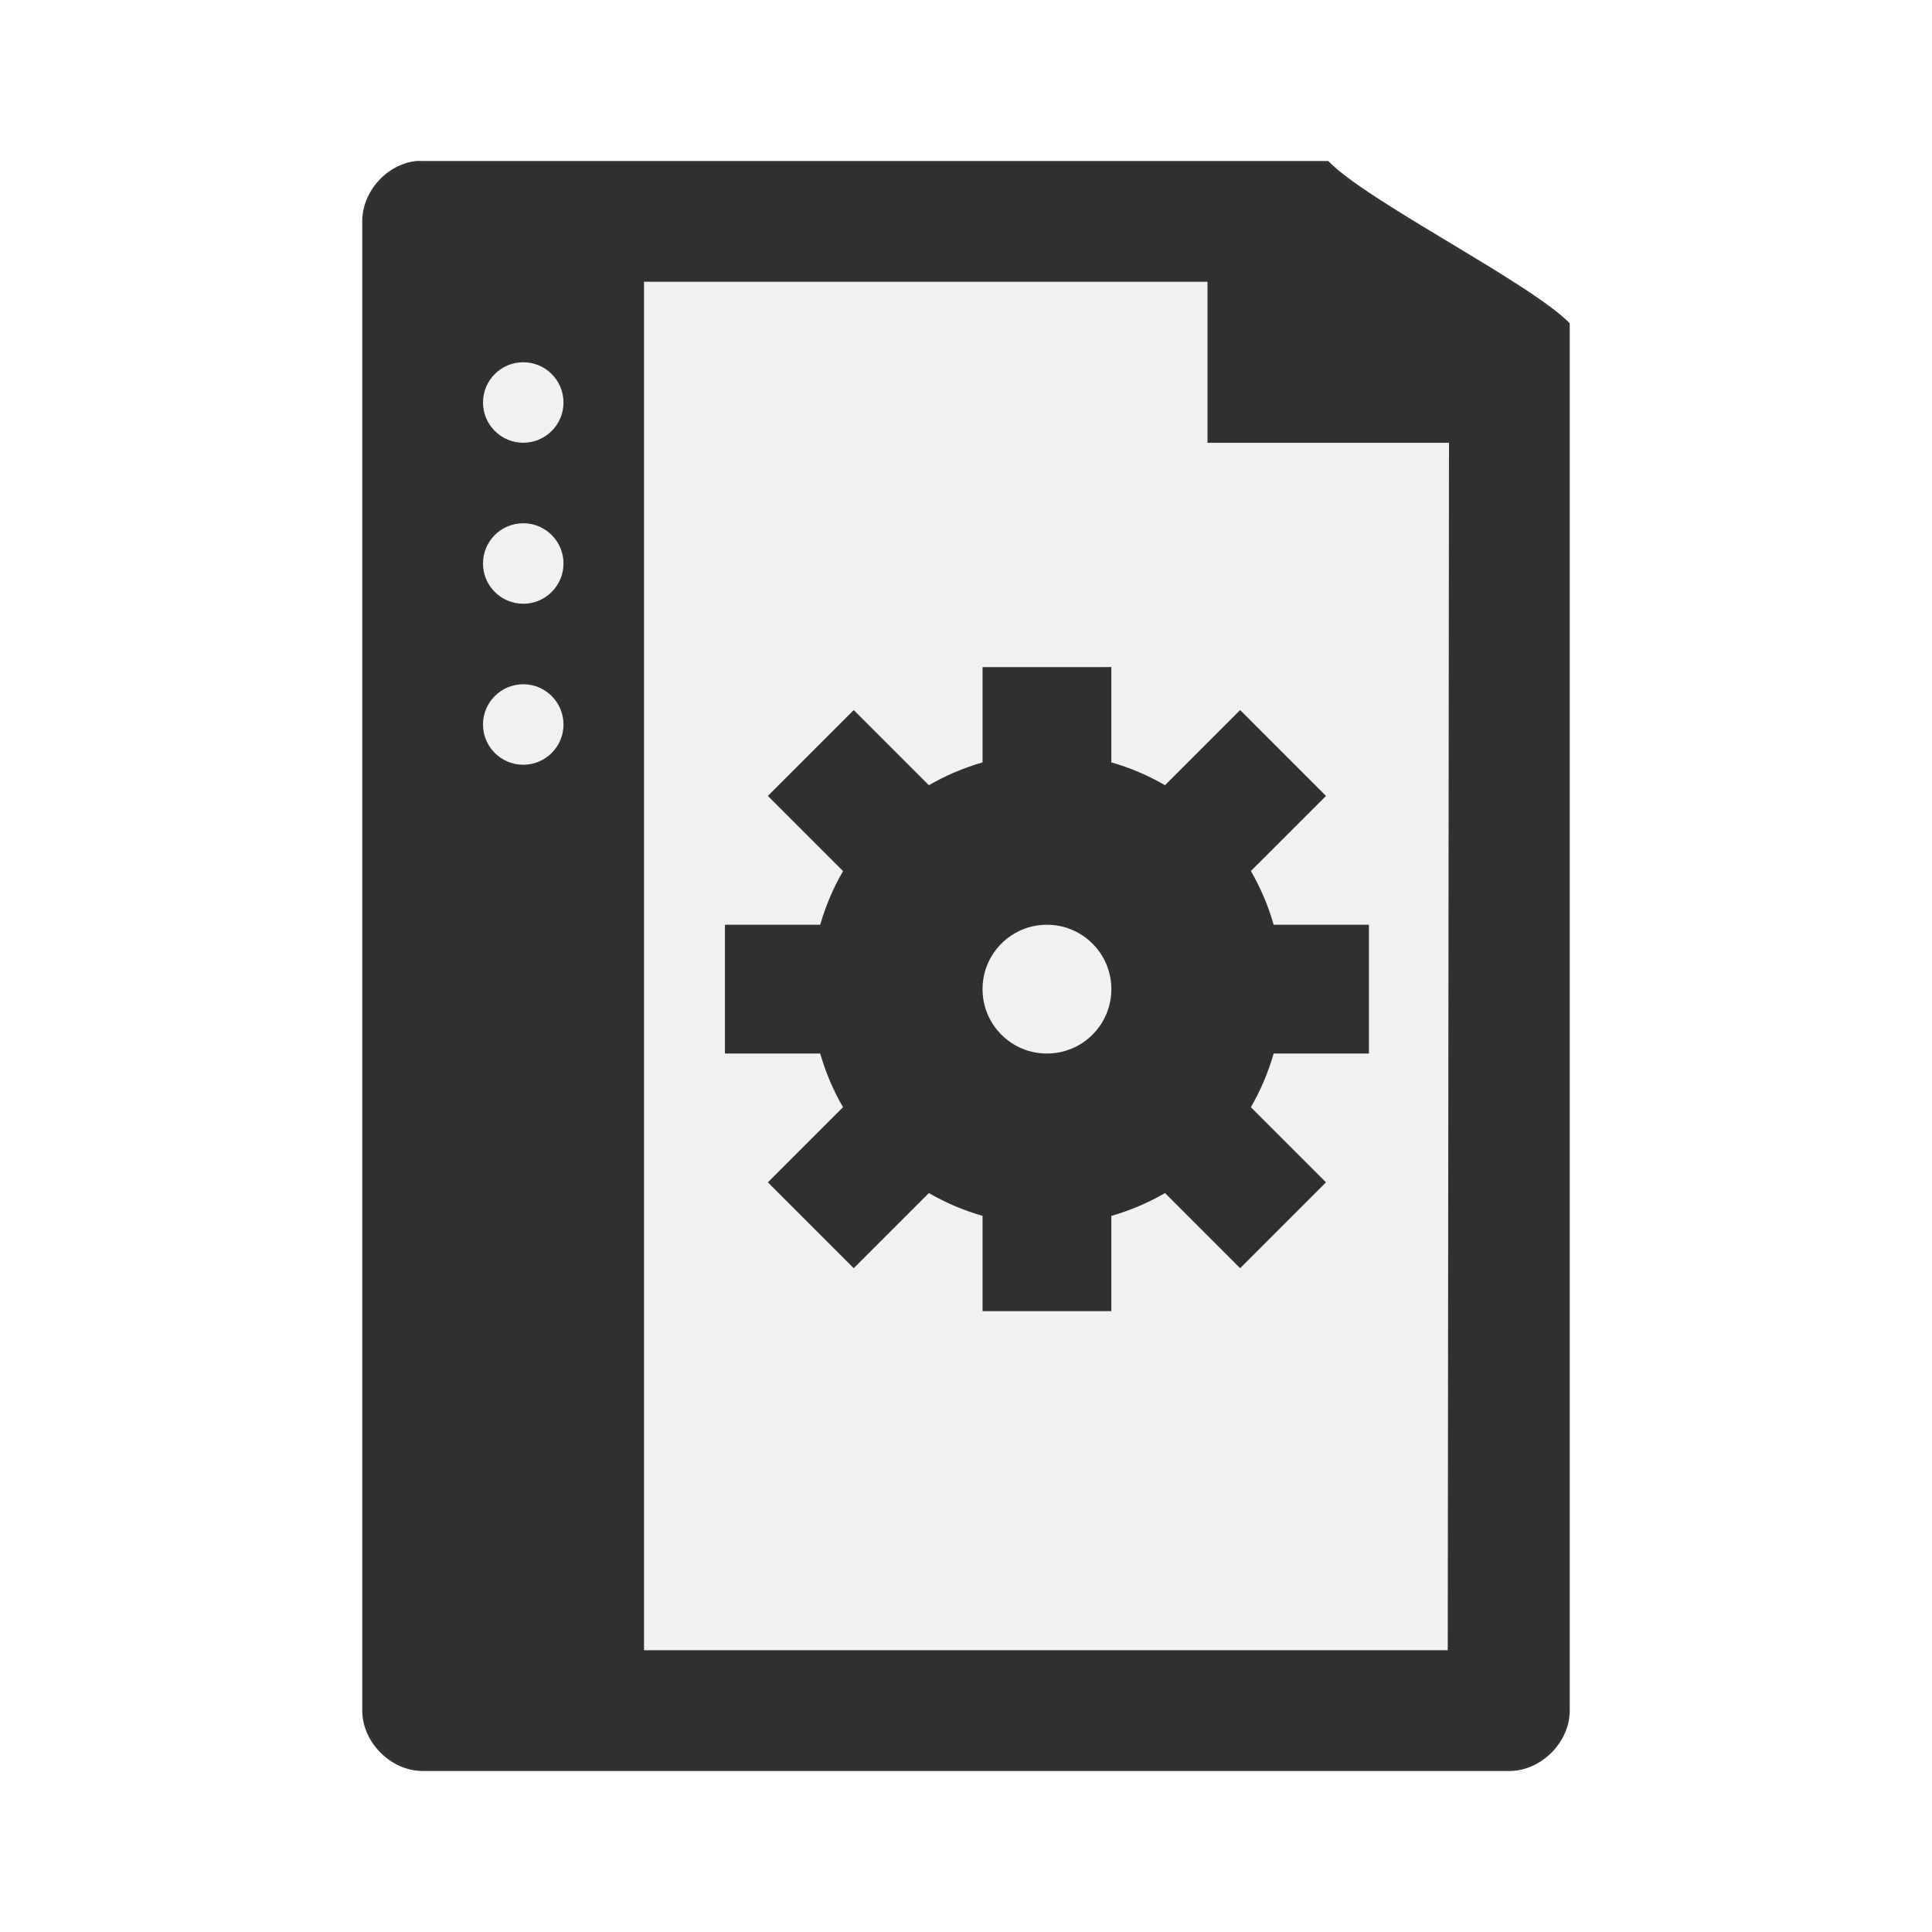
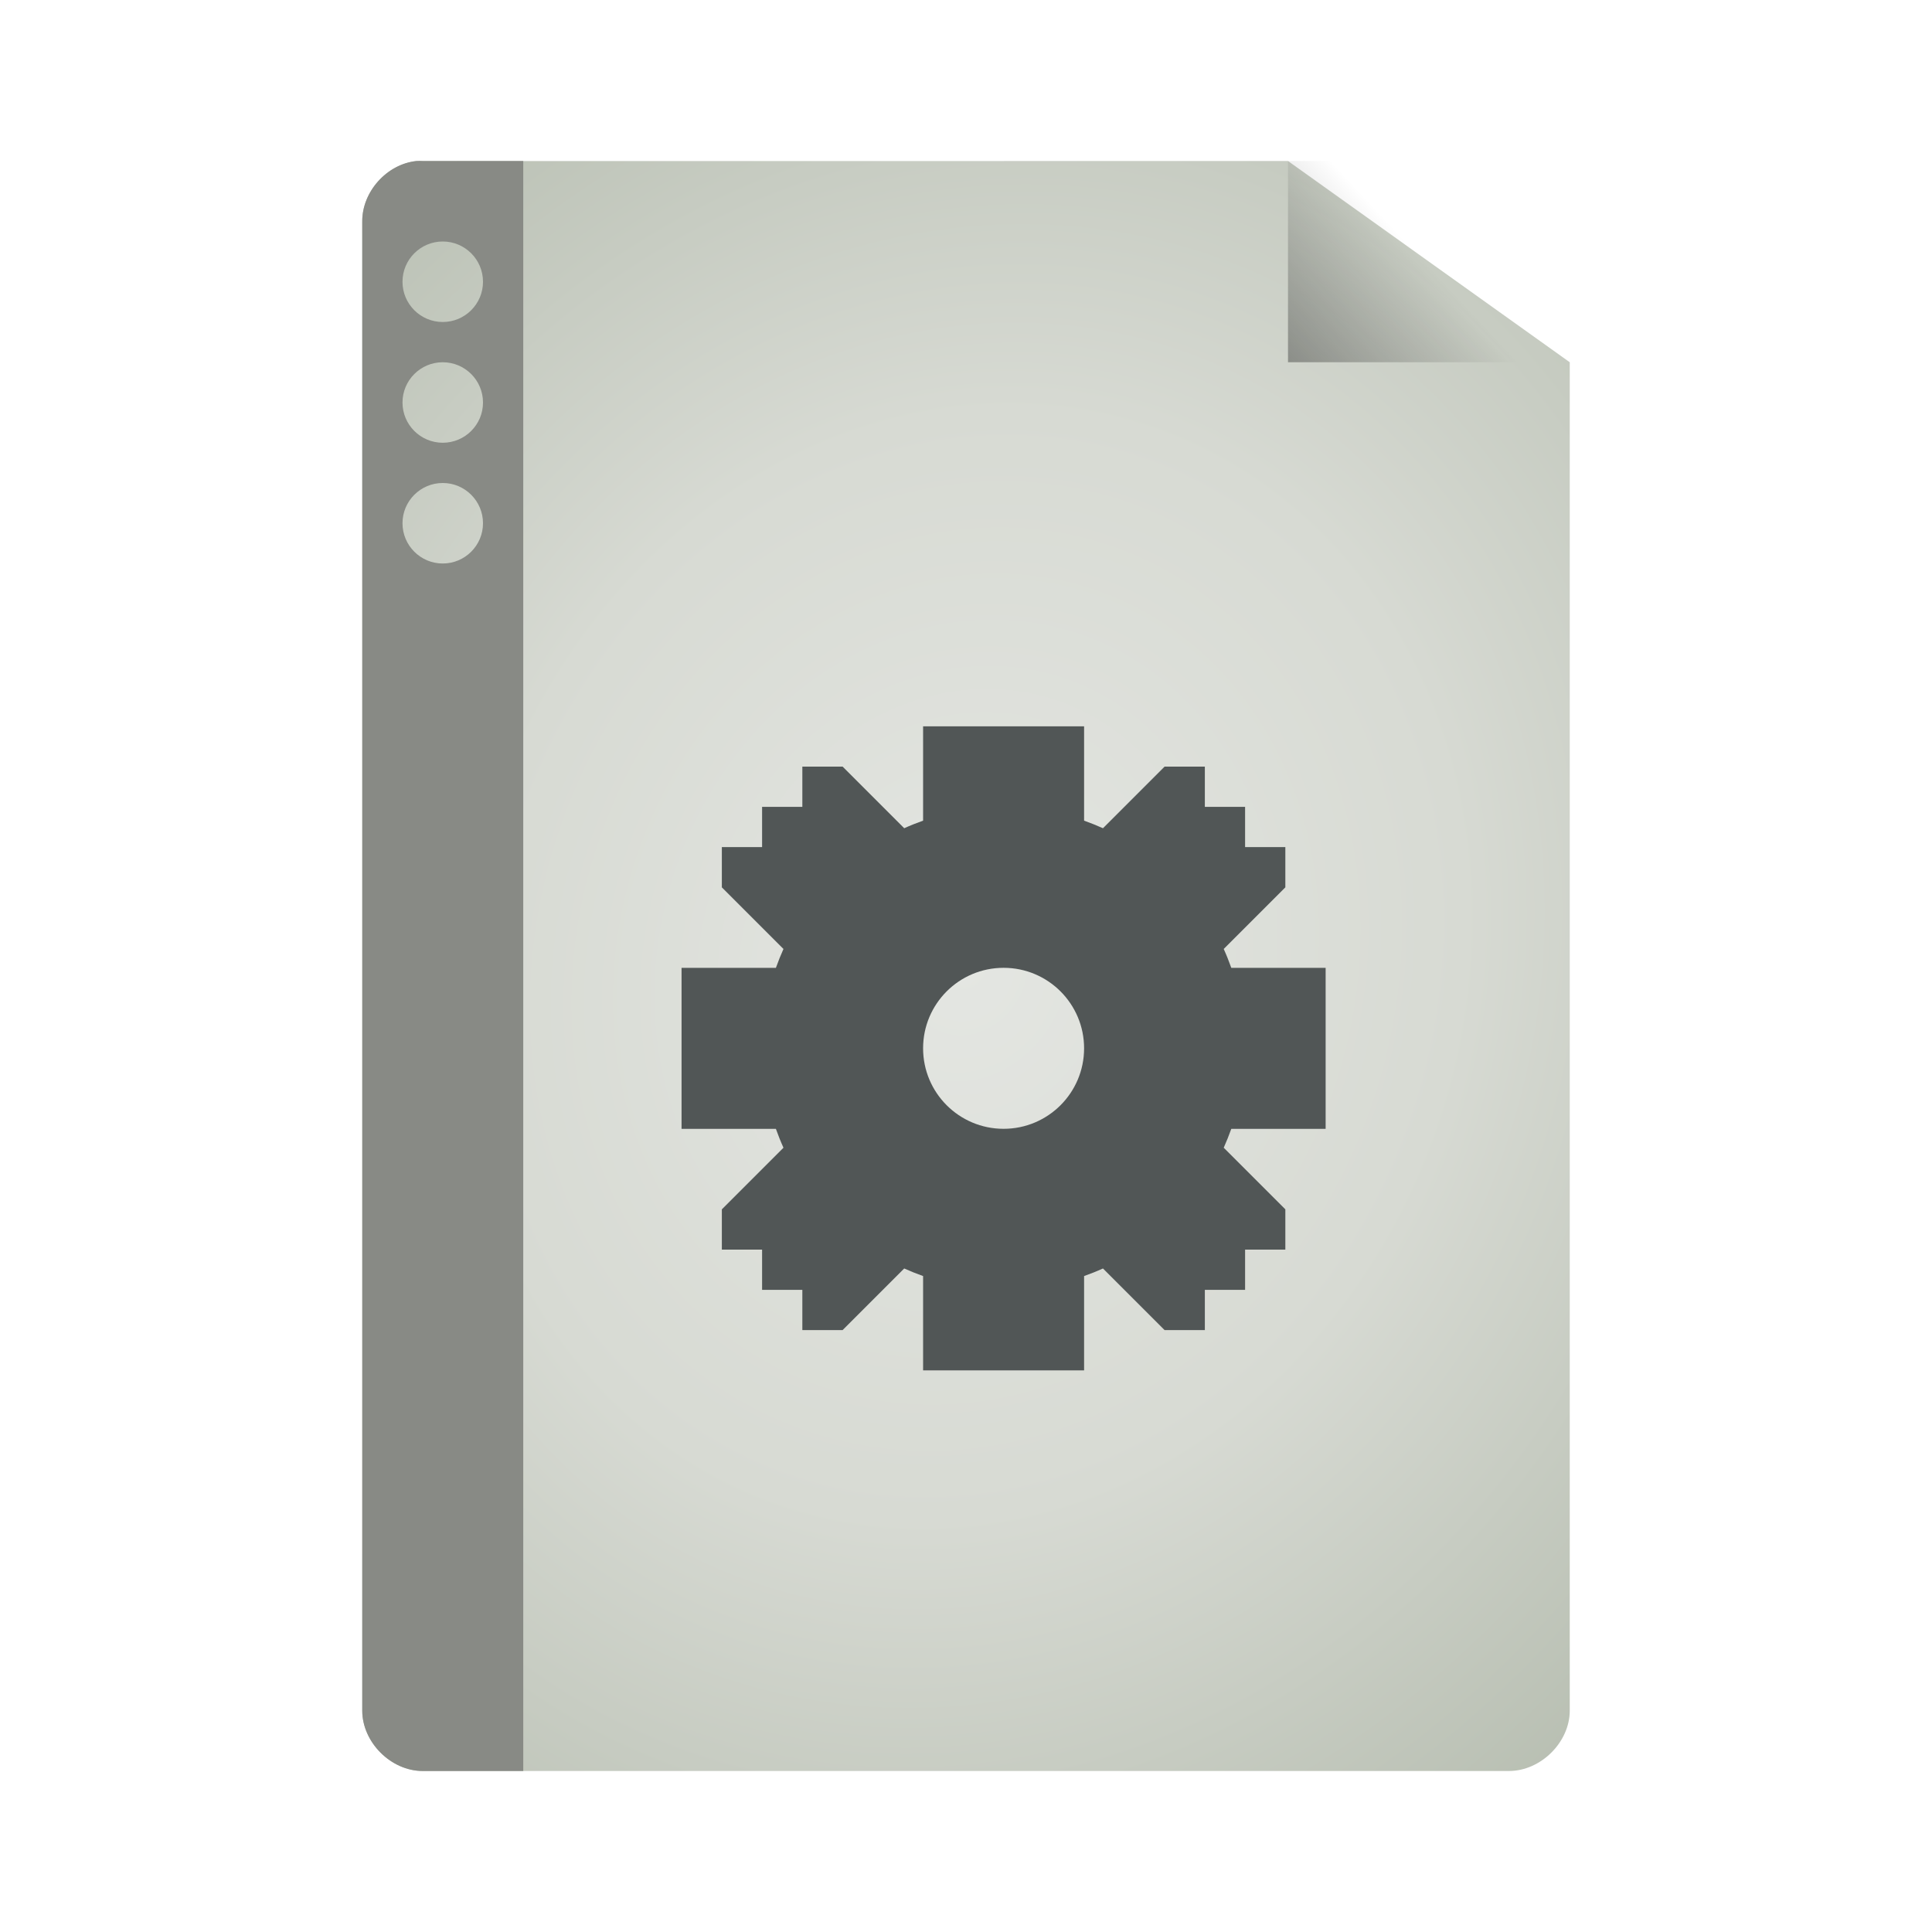
<svg xmlns="http://www.w3.org/2000/svg" xmlns:xlink="http://www.w3.org/1999/xlink" id="svg3508" height="48" width="48" version="1.0">
  <defs id="defs3510">
+     <linearGradient id="linearGradient3824">
+       <stop style="stop-color:#e4e6e2;stop-opacity:1;" offset="0" id="stop3826" />
+       <stop id="stop3834" offset="0.5" style="stop-color:#d7dad3;stop-opacity:1;" />
+       <stop style="stop-color:#b7beb1;stop-opacity:1;" offset="1" id="stop3828" />
+     </linearGradient>
    <linearGradient id="linearGradient3156" y2="36" gradientUnits="userSpaceOnUse" x2="-.098" gradientTransform="matrix(0.72415,0,0,0.73599,74.07488,5.595085)" y1="36" x1="36.5">
      <stop id="stop3916" style="stop-color:#c02cbb" offset="0" />
      <stop id="stop3918" style="stop-color:#b329ae;stop-opacity:.498" offset=".797" />
      <stop id="stop3920" style="stop-color:#982394;stop-opacity:0" offset="1" />
    </linearGradient>
    <linearGradient id="linearGradient3154" y2="15.5" gradientUnits="userSpaceOnUse" x2="-.073" gradientTransform="matrix(0.72415,0,0,0.73599,74.07488,5.595085)" y1="15.5" x1="23.997">
      <stop id="stop3700" style="stop-color:#ce7ecc" offset="0" />
      <stop id="stop3702" style="stop-color:#c056bc;stop-opacity:.816" offset=".763" />
      <stop id="stop3704" style="stop-color:#f8c9f7;stop-opacity:0" offset="1" />
    </linearGradient>
    <linearGradient id="linearGradient3151" y2="-.438" gradientUnits="userSpaceOnUse" x2="20.484" gradientTransform="matrix(0,-0.86253,0.84866,0,75.36588,45.41309)" y1="12.82" x1="20.484">
      <stop id="stop2189" style="stop-color:#fff;stop-opacity:.643" offset="0" />
      <stop id="stop2191" style="stop-color:#fff;stop-opacity:0" offset="1" />
    </linearGradient>
    <linearGradient id="linearGradient5060">
      <stop id="stop5062" offset="0" />
      <stop id="stop5064" style="stop-opacity:0" offset="1" />
    </linearGradient>
    <linearGradient id="linearGradient3104">
      <stop id="stop3106" style="stop-color:#aaa" offset="0" />
      <stop id="stop3108" style="stop-color:#c8c8c8" offset="1" />
    </linearGradient>
    <filter id="filter3248" y="-.164" x="-.148" height="1.329" width="1.297">
      <feGaussianBlur id="feGaussianBlur3250" stdDeviation="0.774" />
    </filter>
    <linearGradient id="linearGradient2432" y2="5.457" gradientUnits="userSpaceOnUse" x2="36.358" gradientTransform="matrix(0.9977,0,0,1.0407,57.25968,-6.714715)" y1="8.059" x1="32.892">
      <stop id="stop8591" style="stop-color:#fefefe" offset="0" />
      <stop id="stop8593" style="stop-color:#cbcbcb" offset="1" />
    </linearGradient>
    <linearGradient id="linearGradient2439" y2="3.364" xlink:href="#linearGradient3104" gradientUnits="userSpaceOnUse" x2="22.004" gradientTransform="translate(55.11378,-8.656015)" y1="47.813" x1="22.004" />
    <linearGradient id="linearGradient2442" y2="46.017" gradientUnits="userSpaceOnUse" x2="24" gradientTransform="matrix(1,0,0,0.97778,57.09588,-6.575585)" y1="2" x1="24">
      <stop id="stop3213" style="stop-color:#fff" offset="0" />
      <stop id="stop3215" style="stop-color:#fff;stop-opacity:0" offset="1" />
    </linearGradient>
    <radialGradient id="radialGradient2445" gradientUnits="userSpaceOnUse" cy="112.3" cx="102" gradientTransform="matrix(0.3617,0,0,-0.39078,57.94694,41.90808)" r="139.56">
      <stop id="stop41" style="stop-color:#b7b8b9" offset="0" />
      <stop id="stop47" style="stop-color:#ececec" offset=".189" />
      <stop id="stop49" style="stop-color:#fafafa;stop-opacity:0" offset=".257" />
      <stop id="stop51" style="stop-color:#fff;stop-opacity:0" offset=".301" />
      <stop id="stop53" style="stop-color:#fafafa;stop-opacity:0" offset=".531" />
      <stop id="stop55" style="stop-color:#ebecec;stop-opacity:0" offset=".845" />
      <stop id="stop57" style="stop-color:#e1e2e3;stop-opacity:0" offset="1" />
    </radialGradient>
    <linearGradient id="linearGradient2448" y2="47.013" gradientUnits="userSpaceOnUse" x2="25.132" gradientTransform="matrix(1,0,0,0.95617,57.09588,-7.523815)" y1=".985" x1="25.132">
      <stop id="stop3602" style="stop-color:#f4f4f4" offset="0" />
      <stop id="stop3604" style="stop-color:#dbdbdb" offset="1" />
    </linearGradient>
    <linearGradient id="linearGradient2450" y2="2.906" xlink:href="#linearGradient3104" gradientUnits="userSpaceOnUse" x2="-51.786" gradientTransform="matrix(0.8075,0,0,0.89483,116.5059,-8.589515)" y1="50.786" x1="-51.786" />
    <radialGradient id="radialGradient2453" xlink:href="#linearGradient5060" gradientUnits="userSpaceOnUse" cy="486.65" cx="605.71" gradientTransform="matrix(0.02304,0,0,0.0147,83.45688,31.43108)" r="117.14" />
    <radialGradient id="radialGradient2456" xlink:href="#linearGradient5060" gradientUnits="userSpaceOnUse" cy="486.65" cx="605.71" gradientTransform="matrix(-0.02304,0,0,0.0147,78.71888,31.43108)" r="117.14" />
    <linearGradient id="linearGradient2459" y2="609.51" gradientUnits="userSpaceOnUse" x2="302.86" gradientTransform="matrix(0.067325,0,0,0.0147,56.75474,31.43108)" y1="366.65" x1="302.86">
      <stop id="stop5050" style="stop-opacity:0" offset="0" />
      <stop id="stop5056" offset=".5" />
      <stop id="stop5052" style="stop-opacity:0" offset="1" />
    </linearGradient>
+     <linearGradient xlink:href="#linearGradient5060" id="linearGradient3822" x1="25.556" y1="13.571" x2="33.556" y2="5.857" gradientUnits="userSpaceOnUse" gradientTransform="matrix(1.125,0,0,1.166667,-3.75,-1.833333)" />
+     <radialGradient xlink:href="#linearGradient3824" id="radialGradient3832" cx="24" cy="24" fx="24" fy="24" r="15" gradientTransform="matrix(1.533333,0.5333332,-0.6108874,1.756301,1.861298,-30.95123)" gradientUnits="userSpaceOnUse" />
+     <radialGradient xlink:href="#linearGradient3824-2" id="radialGradient3832-0" cx="24" cy="24" fx="24" fy="24" r="15" gradientTransform="matrix(1.533333,0.5333332,-0.6108874,1.756301,1.861298,-30.95123)" gradientUnits="userSpaceOnUse" />
+     <linearGradient id="linearGradient3824-2">
+       <stop style="stop-color:#e4e6e2;stop-opacity:1;" offset="0" id="stop3826-0" />
+       <stop id="stop3834-3" offset="0.5" style="stop-color:#d7dad3;stop-opacity:1;" />
+       <stop style="stop-color:#b7beb1;stop-opacity:1;" offset="1" id="stop3828-1" />
+     </linearGradient>
+     <radialGradient r="15" fy="24" fx="24" cy="24" cx="24" gradientTransform="matrix(1.533333,0.5333332,-0.6108874,1.756301,1.861298,-30.95123)" gradientUnits="userSpaceOnUse" id="radialGradient3051" xlink:href="#linearGradient3824-2" />
  </defs>
-   <path style="font-size:medium;font-style:normal;font-variant:normal;font-weight:normal;font-stretch:normal;text-indent:0;text-align:start;text-decoration:none;line-height:normal;letter-spacing:normal;word-spacing:normal;text-transform:none;direction:ltr;block-progression:tb;writing-mode:lr-tb;text-anchor:start;baseline-shift:baseline;opacity:0.8;color:#000000;fill:#eeeeec;fill-opacity:1;stroke:none;stroke-width:3;marker:none;visibility:visible;display:inline;overflow:visible;enable-background:accumulate;font-family:Sans;-inkscape-font-specification:Sans" d="M 10.389,4.052 C 9.655,4.129 9.046,4.814 9.05,5.548 l 0,36.906 c 7.9e-5,0.783 0.707,1.496 1.495,1.496 l 26.91,0 c 0.788,-7.8e-5 1.495,-0.713 1.495,-1.496 l 0,-34.381 C 37.953,7.057 33.921,5.047 32.97,4.052 l -22.425,0 c -0.052,-0.003 -0.104,-0.003 -0.156,0 z" id="rect3039-2" />
-   <path style="font-size:medium;font-style:normal;font-variant:normal;font-weight:normal;font-stretch:normal;text-indent:0;text-align:start;text-decoration:none;line-height:normal;letter-spacing:normal;word-spacing:normal;text-transform:none;direction:ltr;block-progression:tb;writing-mode:lr-tb;text-anchor:start;baseline-shift:baseline;opacity:0.8;color:#000000;fill:#000000;fill-opacity:1;stroke:none;stroke-width:3;marker:none;visibility:visible;display:inline;overflow:visible;enable-background:accumulate;font-family:Sans;-inkscape-font-specification:Sans" d="M 10.344 4 C 9.607 4.077 8.996 4.764 9 5.5 L 9 42.5 C 9 43.285 9.71 44 10.5 44 L 37.5 44 C 38.29 44 39 43.285 39 42.5 L 39 8.031 C 38 7.012 33.954 4.998 33 4 L 10.5 4 C 10.448 3.997 10.396 3.997 10.344 4 z M 16 7 L 30 7 L 30 11 L 36 11 L 35.969 41 L 16 41 L 16 7 z M 13 9 C 13.552 9 14 9.448 14 10 C 14 10.552 13.552 11 13 11 C 12.448 11 12 10.552 12 10 C 12 9.448 12.448 9 13 9 z M 13 13 C 13.552 13 14 13.448 14 14 C 14 14.552 13.552 15 13 15 C 12.448 15 12 14.552 12 14 C 12 13.448 12.448 13 13 13 z M 13 17 C 13.552 17 14 17.448 14 18 C 14 18.552 13.552 19 13 19 C 12.448 19 12 18.552 12 18 C 12 17.448 12.448 17 13 17 z " id="rect3039" />
-   <path style="opacity:0.8;fill:#000000;fill-opacity:1;stroke:none" d="m 24.411,16.575 0,2.367 c -0.47,0.134 -0.919,0.326 -1.333,0.567 l -1.867,-1.867 -2.133,2.133 1.867,1.867 c -0.241,0.414 -0.432,0.863 -0.567,1.333 l -2.367,0 0,3.2 2.367,0 c 0.134,0.47 0.326,0.919 0.567,1.333 l -1.867,1.867 2.133,2.133 1.867,-1.867 c 0.414,0.241 0.863,0.432 1.333,0.567 l 0,2.367 3.2,0 0,-2.367 c 0.47,-0.134 0.919,-0.326 1.333,-0.567 l 1.867,1.867 2.133,-2.133 -1.867,-1.867 c 0.241,-0.414 0.432,-0.863 0.567,-1.333 l 2.367,0 0,-3.2 -2.367,0 C 31.51,22.504 31.318,22.055 31.077,21.641 L 32.944,19.775 30.811,17.641 28.944,19.508 C 28.53,19.267 28.081,19.076 27.611,18.941 l 0,-2.367 z m 1.6,6.4 c 0.884,0 1.6,0.716 1.6,1.6 0,0.884 -0.716,1.6 -1.6,1.6 -0.884,0 -1.6,-0.716 -1.6,-1.6 0,-0.884 0.716,-1.6 1.6,-1.6 z" id="path3863" />
+   <path style="font-size:medium;font-style:normal;font-variant:normal;font-weight:normal;font-stretch:normal;text-indent:0;text-align:start;text-decoration:none;line-height:normal;letter-spacing:normal;word-spacing:normal;text-transform:none;direction:ltr;block-progression:tb;writing-mode:lr-tb;text-anchor:start;baseline-shift:baseline;opacity:1;color:#000000;fill:url(#radialGradient3832);fill-opacity:1;stroke:none;stroke-width:3;marker:none;visibility:visible;display:inline;overflow:visible;enable-background:accumulate;font-family:Sans;-inkscape-font-specification:Sans" d="M 10.352,4.002 C 9.616,4.079 8.996,4.766 9,5.502 l 0,36.998 C 9,43.285 9.719,44 10.509,44 l 26.981,0 C 38.281,44 39,43.285 39,42.5 L 39,9 32,4 10.509,4.002 c -0.052,-0.003 -0.105,-0.003 -0.157,-4.4e-6 z" id="rect3039-8" />
+   <path style="fill:url(#linearGradient3822);fill-opacity:1;stroke:none" d="M 32,4 32,9 39,9 39,7.5 33.375,4 z" id="path3814" />
+   <path style="font-size:medium;font-style:normal;font-variant:normal;font-weight:normal;font-stretch:normal;text-indent:0;text-align:start;text-decoration:none;line-height:normal;letter-spacing:normal;word-spacing:normal;text-transform:none;direction:ltr;block-progression:tb;writing-mode:lr-tb;text-anchor:start;baseline-shift:baseline;color:#000000;fill:#888a85;fill-opacity:1;stroke:none;stroke-width:3;marker:none;visibility:visible;display:inline;overflow:visible;enable-background:accumulate;font-family:Sans;-inkscape-font-specification:Sans" d="M 10.344 4 C 9.607 4.077 8.996 4.764 9 5.5 L 9 42.5 C 9 43.285 9.71 44 10.5 44 L 13 44 L 13 4 L 10.5 4 C 10.448 3.997 10.396 3.997 10.344 4 z M 11 6 C 11.552 6 12 6.448 12 7 C 12 7.552 11.552 8 11 8 C 10.448 8 10 7.552 10 7 C 10 6.448 10.448 6 11 6 z M 11 9 C 11.552 9 12 9.448 12 10 C 12 10.552 11.552 11 11 11 C 10.448 11 10 10.552 10 10 C 10 9.448 10.448 9 11 9 z M 11 12 C 11.552 12 12 12.448 12 13 C 12 13.552 11.552 14 11 14 C 10.448 14 10 13.552 10 13 C 10 12.448 10.448 12 11 12 z " id="rect3039-8-4" />
+   <path style="opacity:1;fill:#515656;fill-opacity:1;stroke:none" d="m 22.934,18.045 0,2.344 c -0.158,0.056 -0.317,0.119 -0.469,0.188 l -1.531,-1.531 -1,0 0,1 -1,0 0,1 -1,0 0,1 1.531,1.531 c -0.068,0.152 -0.132,0.311 -0.188,0.469 l -2.344,0 0,4 2.344,0 c 0.056,0.158 0.119,0.317 0.188,0.469 l -1.531,1.531 0,1 1,0 0,1 1,0 0,1 1,0 1.531,-1.531 c 0.152,0.068 0.311,0.132 0.469,0.188 l 0,2.344 4,0 0,-2.344 c 0.158,-0.056 0.317,-0.119 0.469,-0.188 l 1.531,1.531 1,0 0,-1 1,0 0,-1 1,0 0,-1 -1.531,-1.531 c 0.068,-0.152 0.132,-0.311 0.188,-0.469 l 2.344,0 0,-4 -2.344,0 c -0.056,-0.158 -0.119,-0.317 -0.188,-0.469 l 1.531,-1.531 0,-1 -1,0 0,-1 -1,0 0,-1 -1,0 -1.531,1.531 c -0.152,-0.068 -0.311,-0.132 -0.469,-0.188 l 0,-2.344 -4,0 z m 2,6 c 1.105,0 2,0.895 2,2 0,1.105 -0.895,2 -2,2 -1.105,0 -2,-0.895 -2,-2 0,-1.105 0.895,-2 2,-2 z" id="path3052" />
</svg>
